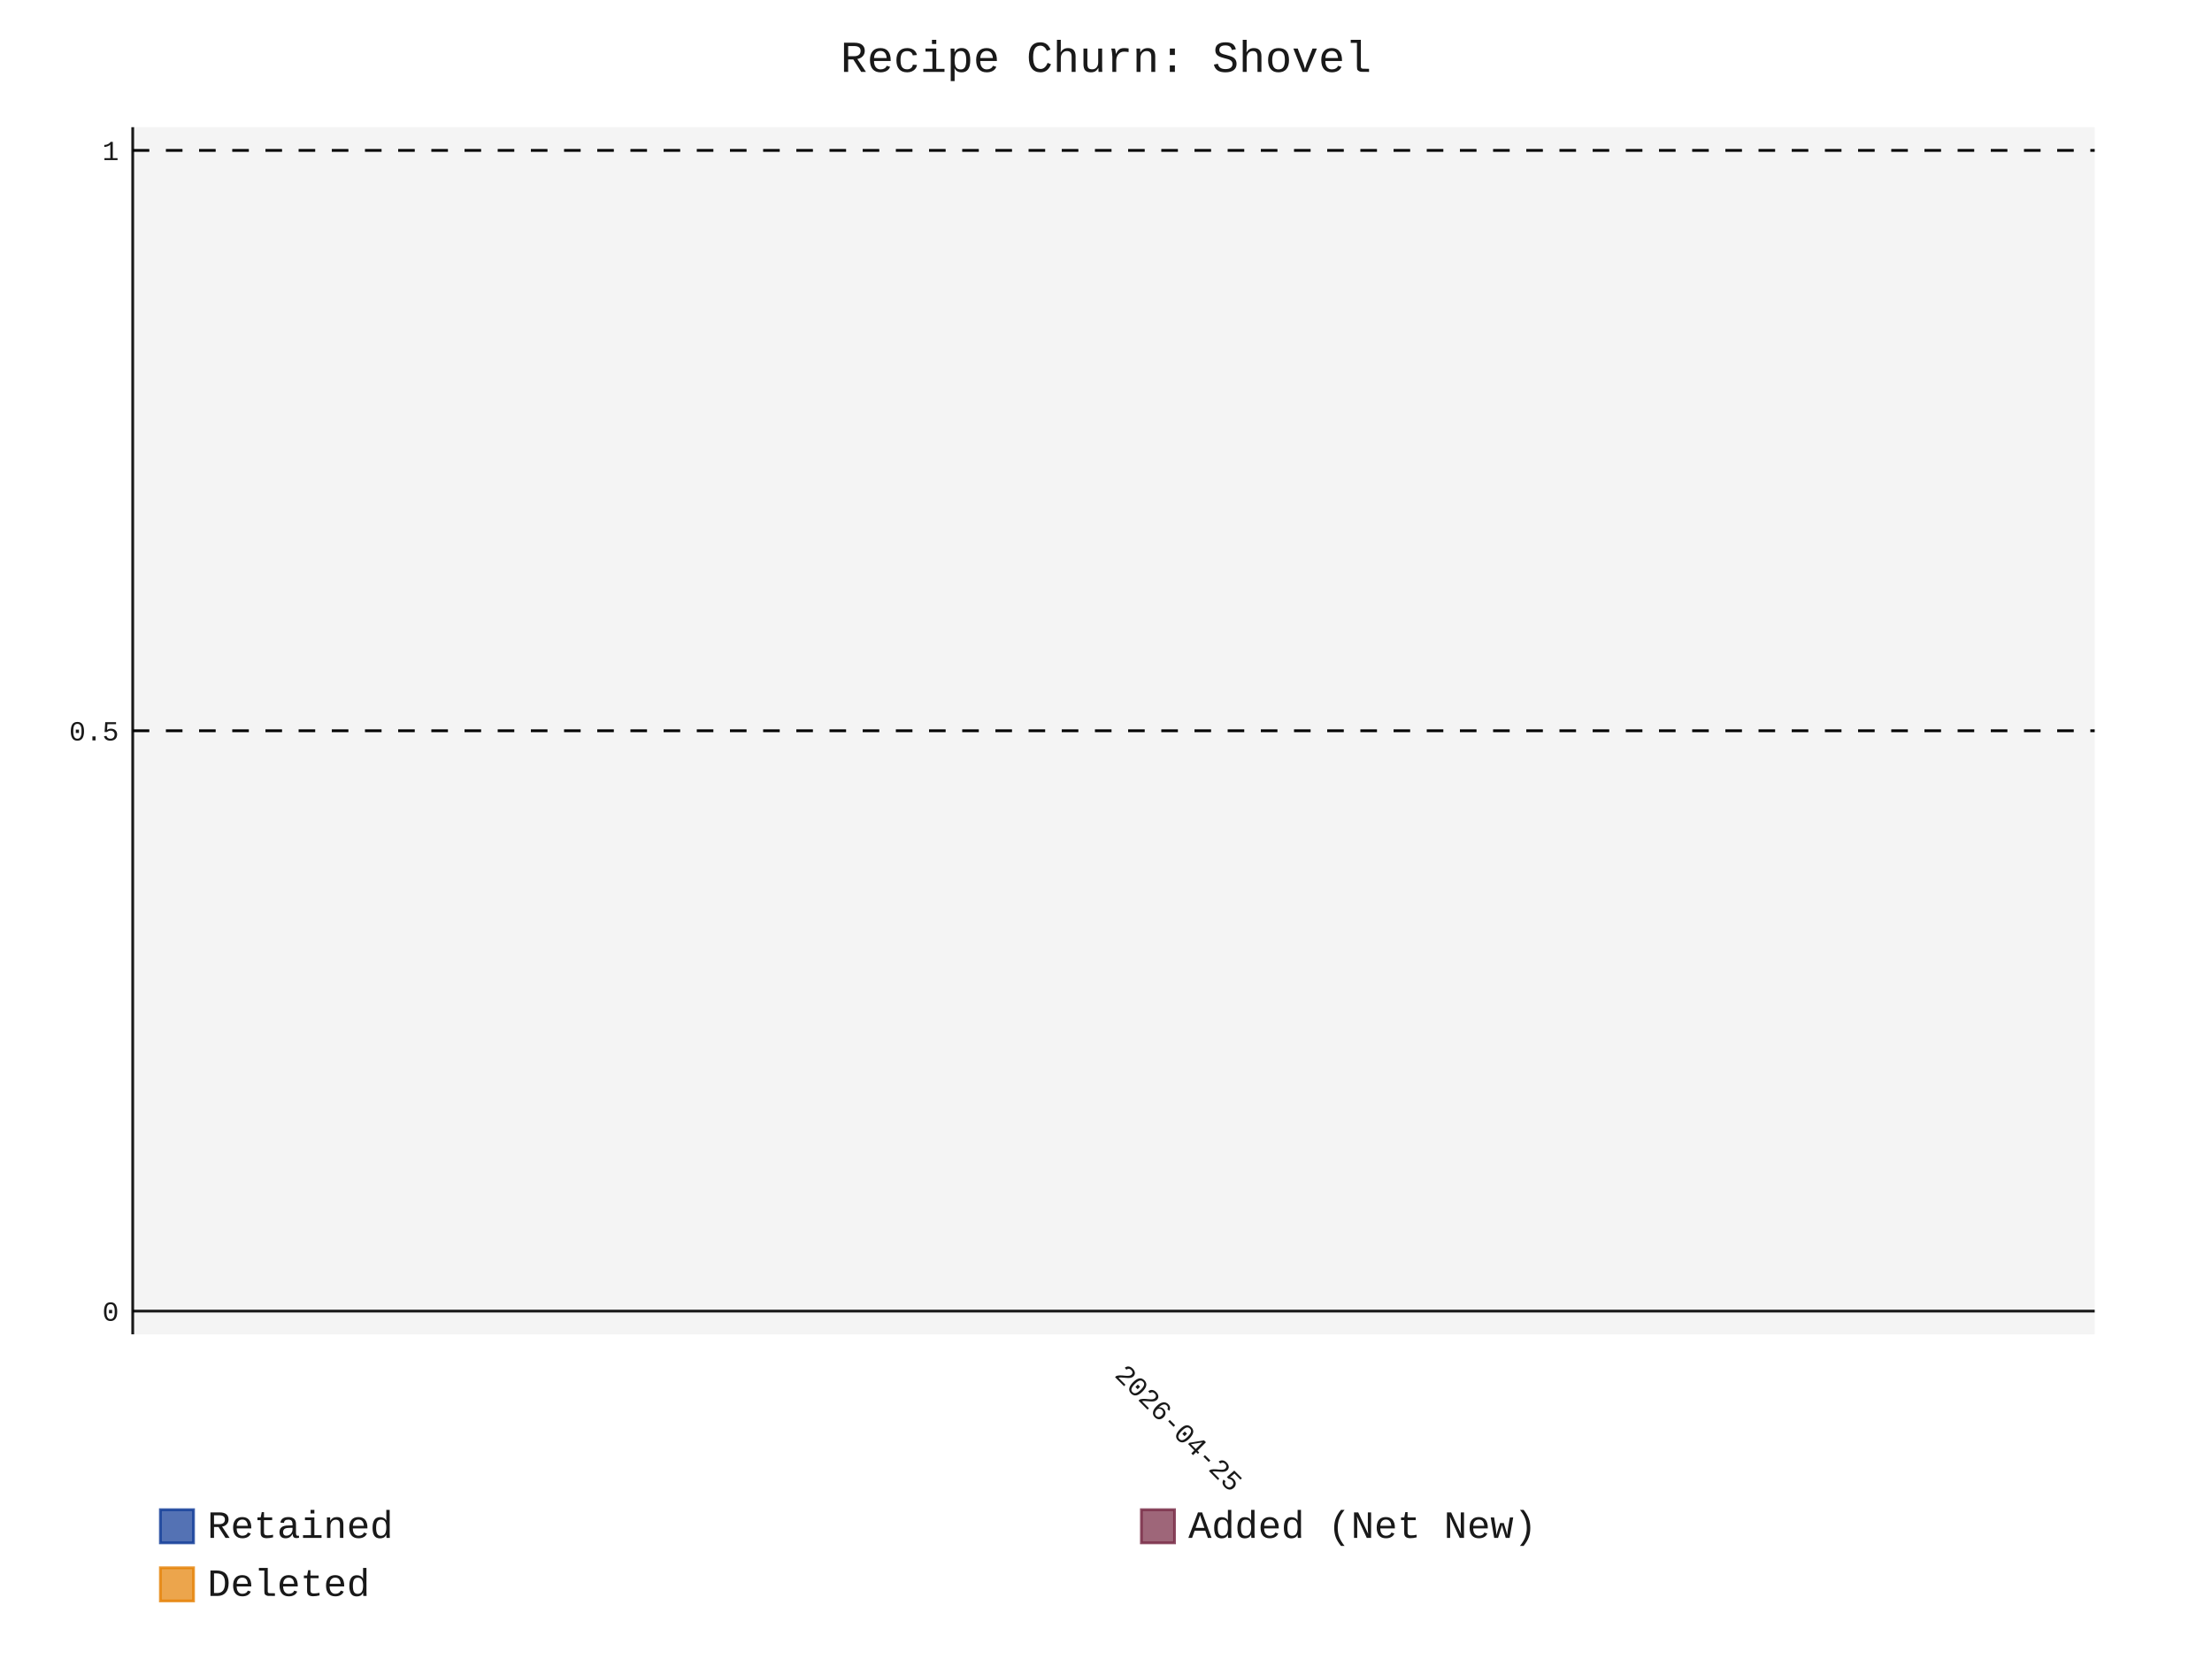
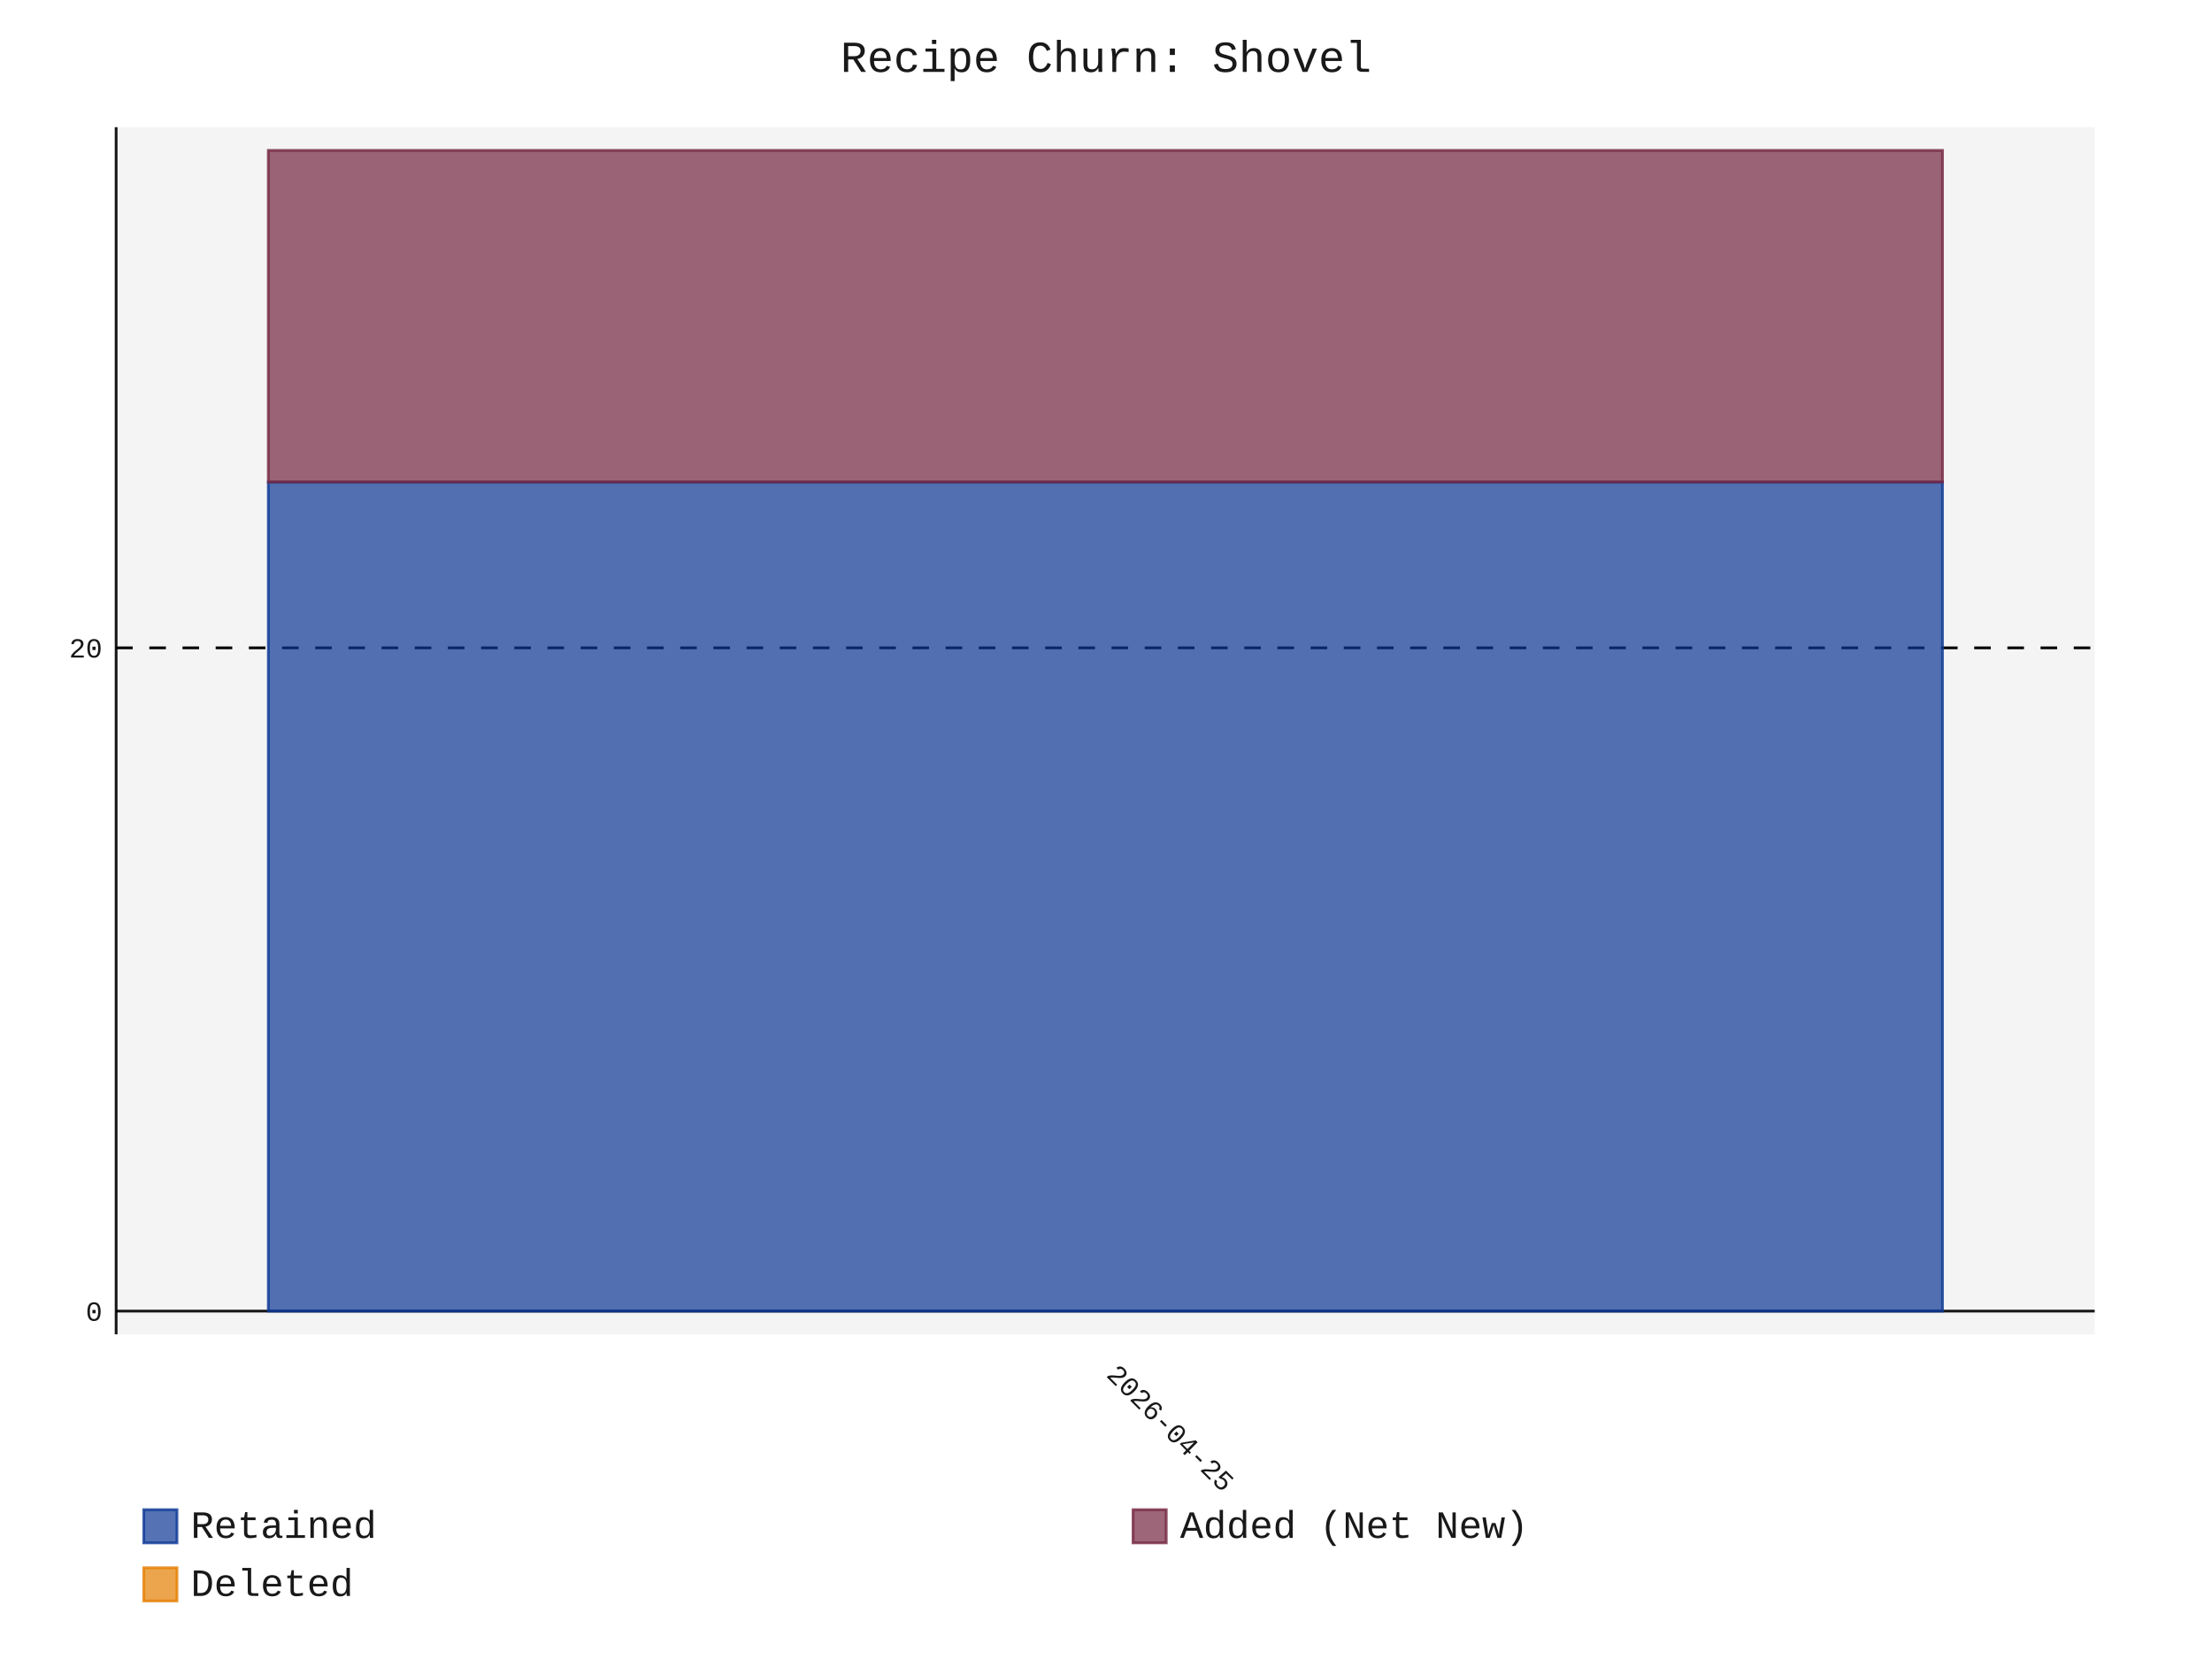
- <svg xmlns="http://www.w3.org/2000/svg" id="chart-7443df3b-ed97-475b-bf9a-d504ad67a9d3" class="pygal-chart" viewBox="0 0 800 600">
+ <svg xmlns="http://www.w3.org/2000/svg" id="chart-c8f7928f-6986-48b2-8a57-e1a64353611f" class="pygal-chart" viewBox="0 0 800 600">
  <defs>
-     <style type="text/css">#chart-7443df3b-ed97-475b-bf9a-d504ad67a9d3{-webkit-user-select:none;-webkit-font-smoothing:antialiased;font-family:Consolas,"Liberation Mono",Menlo,Courier,monospace}#chart-7443df3b-ed97-475b-bf9a-d504ad67a9d3 .title{font-family:Consolas,"Liberation Mono",Menlo,Courier,monospace;font-size:16px}#chart-7443df3b-ed97-475b-bf9a-d504ad67a9d3 .legends .legend text{font-family:Consolas,"Liberation Mono",Menlo,Courier,monospace;font-size:14px}#chart-7443df3b-ed97-475b-bf9a-d504ad67a9d3 .axis text{font-family:Consolas,"Liberation Mono",Menlo,Courier,monospace;font-size:10px}#chart-7443df3b-ed97-475b-bf9a-d504ad67a9d3 .axis text.major{font-family:Consolas,"Liberation Mono",Menlo,Courier,monospace;font-size:10px}#chart-7443df3b-ed97-475b-bf9a-d504ad67a9d3 .text-overlay text.value{font-family:Consolas,"Liberation Mono",Menlo,Courier,monospace;font-size:16px}#chart-7443df3b-ed97-475b-bf9a-d504ad67a9d3 .text-overlay text.label{font-family:Consolas,"Liberation Mono",Menlo,Courier,monospace;font-size:10px}#chart-7443df3b-ed97-475b-bf9a-d504ad67a9d3 .tooltip{font-family:Consolas,"Liberation Mono",Menlo,Courier,monospace;font-size:14px}#chart-7443df3b-ed97-475b-bf9a-d504ad67a9d3 text.no_data{font-family:Consolas,"Liberation Mono",Menlo,Courier,monospace;font-size:64px}
- #chart-7443df3b-ed97-475b-bf9a-d504ad67a9d3{background-color:transparent}#chart-7443df3b-ed97-475b-bf9a-d504ad67a9d3 path,#chart-7443df3b-ed97-475b-bf9a-d504ad67a9d3 line,#chart-7443df3b-ed97-475b-bf9a-d504ad67a9d3 rect,#chart-7443df3b-ed97-475b-bf9a-d504ad67a9d3 circle{-webkit-transition:150ms;-moz-transition:150ms;transition:150ms}#chart-7443df3b-ed97-475b-bf9a-d504ad67a9d3 .graph &gt; .background{fill:transparent}#chart-7443df3b-ed97-475b-bf9a-d504ad67a9d3 .plot &gt; .background{fill:rgba(240,240,240,0.7)}#chart-7443df3b-ed97-475b-bf9a-d504ad67a9d3 .graph{fill:rgba(0,0,0,0.9)}#chart-7443df3b-ed97-475b-bf9a-d504ad67a9d3 text.no_data{fill:rgba(0,0,0,0.9)}#chart-7443df3b-ed97-475b-bf9a-d504ad67a9d3 .title{fill:rgba(0,0,0,0.9)}#chart-7443df3b-ed97-475b-bf9a-d504ad67a9d3 .legends .legend text{fill:rgba(0,0,0,0.9)}#chart-7443df3b-ed97-475b-bf9a-d504ad67a9d3 .legends .legend:hover text{fill:rgba(0,0,0,0.9)}#chart-7443df3b-ed97-475b-bf9a-d504ad67a9d3 .axis .line{stroke:rgba(0,0,0,0.9)}#chart-7443df3b-ed97-475b-bf9a-d504ad67a9d3 .axis .guide.line{stroke:rgba(0,0,0,0.5)}#chart-7443df3b-ed97-475b-bf9a-d504ad67a9d3 .axis .major.line{stroke:rgba(0,0,0,0.9)}#chart-7443df3b-ed97-475b-bf9a-d504ad67a9d3 .axis text.major{fill:rgba(0,0,0,0.9)}#chart-7443df3b-ed97-475b-bf9a-d504ad67a9d3 .axis.y .guides:hover .guide.line,#chart-7443df3b-ed97-475b-bf9a-d504ad67a9d3 .line-graph .axis.x .guides:hover .guide.line,#chart-7443df3b-ed97-475b-bf9a-d504ad67a9d3 .stackedline-graph .axis.x .guides:hover .guide.line,#chart-7443df3b-ed97-475b-bf9a-d504ad67a9d3 .xy-graph .axis.x .guides:hover .guide.line{stroke:rgba(0,0,0,0.9)}#chart-7443df3b-ed97-475b-bf9a-d504ad67a9d3 .axis .guides:hover text{fill:rgba(0,0,0,0.9)}#chart-7443df3b-ed97-475b-bf9a-d504ad67a9d3 .reactive{fill-opacity:.7;stroke-opacity:.8;stroke-width:1}#chart-7443df3b-ed97-475b-bf9a-d504ad67a9d3 .ci{stroke:rgba(0,0,0,0.9)}#chart-7443df3b-ed97-475b-bf9a-d504ad67a9d3 .reactive.active,#chart-7443df3b-ed97-475b-bf9a-d504ad67a9d3 .active .reactive{fill-opacity:.8;stroke-opacity:.9;stroke-width:4}#chart-7443df3b-ed97-475b-bf9a-d504ad67a9d3 .ci .reactive.active{stroke-width:1.5}#chart-7443df3b-ed97-475b-bf9a-d504ad67a9d3 .series text{fill:rgba(0,0,0,0.9)}#chart-7443df3b-ed97-475b-bf9a-d504ad67a9d3 .tooltip rect{fill:rgba(240,240,240,0.7);stroke:rgba(0,0,0,0.9);-webkit-transition:opacity 150ms;-moz-transition:opacity 150ms;transition:opacity 150ms}#chart-7443df3b-ed97-475b-bf9a-d504ad67a9d3 .tooltip .label{fill:rgba(0,0,0,0.9)}#chart-7443df3b-ed97-475b-bf9a-d504ad67a9d3 .tooltip .label{fill:rgba(0,0,0,0.9)}#chart-7443df3b-ed97-475b-bf9a-d504ad67a9d3 .tooltip .legend{font-size:.8em;fill:rgba(0,0,0,0.5)}#chart-7443df3b-ed97-475b-bf9a-d504ad67a9d3 .tooltip .x_label{font-size:.6em;fill:rgba(0,0,0,0.9)}#chart-7443df3b-ed97-475b-bf9a-d504ad67a9d3 .tooltip .xlink{font-size:.5em;text-decoration:underline}#chart-7443df3b-ed97-475b-bf9a-d504ad67a9d3 .tooltip .value{font-size:1.5em}#chart-7443df3b-ed97-475b-bf9a-d504ad67a9d3 .bound{font-size:.5em}#chart-7443df3b-ed97-475b-bf9a-d504ad67a9d3 .max-value{font-size:.75em;fill:rgba(0,0,0,0.5)}#chart-7443df3b-ed97-475b-bf9a-d504ad67a9d3 .map-element{fill:rgba(240,240,240,0.7);stroke:rgba(0,0,0,0.5) !important}#chart-7443df3b-ed97-475b-bf9a-d504ad67a9d3 .map-element .reactive{fill-opacity:inherit;stroke-opacity:inherit}#chart-7443df3b-ed97-475b-bf9a-d504ad67a9d3 .color-0,#chart-7443df3b-ed97-475b-bf9a-d504ad67a9d3 .color-0 a:visited{stroke:rgb(12,55,149);fill:rgb(12,55,149)}#chart-7443df3b-ed97-475b-bf9a-d504ad67a9d3 .color-1,#chart-7443df3b-ed97-475b-bf9a-d504ad67a9d3 .color-1 a:visited{stroke:rgb(117,38,65);fill:rgb(117,38,65)}#chart-7443df3b-ed97-475b-bf9a-d504ad67a9d3 .color-2,#chart-7443df3b-ed97-475b-bf9a-d504ad67a9d3 .color-2 a:visited{stroke:rgb(228,127,0);fill:rgb(228,127,0)}#chart-7443df3b-ed97-475b-bf9a-d504ad67a9d3 .text-overlay .color-0 text{fill:black}#chart-7443df3b-ed97-475b-bf9a-d504ad67a9d3 .text-overlay .color-1 text{fill:black}#chart-7443df3b-ed97-475b-bf9a-d504ad67a9d3 .text-overlay .color-2 text{fill:black}
- #chart-7443df3b-ed97-475b-bf9a-d504ad67a9d3 text.no_data{text-anchor:middle}#chart-7443df3b-ed97-475b-bf9a-d504ad67a9d3 .guide.line{fill:none}#chart-7443df3b-ed97-475b-bf9a-d504ad67a9d3 .centered{text-anchor:middle}#chart-7443df3b-ed97-475b-bf9a-d504ad67a9d3 .title{text-anchor:middle}#chart-7443df3b-ed97-475b-bf9a-d504ad67a9d3 .legends .legend text{fill-opacity:1}#chart-7443df3b-ed97-475b-bf9a-d504ad67a9d3 .axis.x text{text-anchor:middle}#chart-7443df3b-ed97-475b-bf9a-d504ad67a9d3 .axis.x:not(.web) text[transform]{text-anchor:start}#chart-7443df3b-ed97-475b-bf9a-d504ad67a9d3 .axis.x:not(.web) text[transform].backwards{text-anchor:end}#chart-7443df3b-ed97-475b-bf9a-d504ad67a9d3 .axis.y text{text-anchor:end}#chart-7443df3b-ed97-475b-bf9a-d504ad67a9d3 .axis.y text[transform].backwards{text-anchor:start}#chart-7443df3b-ed97-475b-bf9a-d504ad67a9d3 .axis.y2 text{text-anchor:start}#chart-7443df3b-ed97-475b-bf9a-d504ad67a9d3 .axis.y2 text[transform].backwards{text-anchor:end}#chart-7443df3b-ed97-475b-bf9a-d504ad67a9d3 .axis .guide.line{stroke-dasharray:4,4;stroke:black}#chart-7443df3b-ed97-475b-bf9a-d504ad67a9d3 .axis .major.guide.line{stroke-dasharray:6,6;stroke:black}#chart-7443df3b-ed97-475b-bf9a-d504ad67a9d3 .horizontal .axis.y .guide.line,#chart-7443df3b-ed97-475b-bf9a-d504ad67a9d3 .horizontal .axis.y2 .guide.line,#chart-7443df3b-ed97-475b-bf9a-d504ad67a9d3 .vertical .axis.x .guide.line{opacity:0}#chart-7443df3b-ed97-475b-bf9a-d504ad67a9d3 .horizontal .axis.always_show .guide.line,#chart-7443df3b-ed97-475b-bf9a-d504ad67a9d3 .vertical .axis.always_show .guide.line{opacity:1 !important}#chart-7443df3b-ed97-475b-bf9a-d504ad67a9d3 .axis.y .guides:hover .guide.line,#chart-7443df3b-ed97-475b-bf9a-d504ad67a9d3 .axis.y2 .guides:hover .guide.line,#chart-7443df3b-ed97-475b-bf9a-d504ad67a9d3 .axis.x .guides:hover .guide.line{opacity:1}#chart-7443df3b-ed97-475b-bf9a-d504ad67a9d3 .axis .guides:hover text{opacity:1}#chart-7443df3b-ed97-475b-bf9a-d504ad67a9d3 .nofill{fill:none}#chart-7443df3b-ed97-475b-bf9a-d504ad67a9d3 .subtle-fill{fill-opacity:.2}#chart-7443df3b-ed97-475b-bf9a-d504ad67a9d3 .dot{stroke-width:1px;fill-opacity:1;stroke-opacity:1}#chart-7443df3b-ed97-475b-bf9a-d504ad67a9d3 .dot.active{stroke-width:5px}#chart-7443df3b-ed97-475b-bf9a-d504ad67a9d3 .dot.negative{fill:transparent}#chart-7443df3b-ed97-475b-bf9a-d504ad67a9d3 text,#chart-7443df3b-ed97-475b-bf9a-d504ad67a9d3 tspan{stroke:none !important}#chart-7443df3b-ed97-475b-bf9a-d504ad67a9d3 .series text.active{opacity:1}#chart-7443df3b-ed97-475b-bf9a-d504ad67a9d3 .tooltip rect{fill-opacity:.95;stroke-width:.5}#chart-7443df3b-ed97-475b-bf9a-d504ad67a9d3 .tooltip text{fill-opacity:1}#chart-7443df3b-ed97-475b-bf9a-d504ad67a9d3 .showable{visibility:hidden}#chart-7443df3b-ed97-475b-bf9a-d504ad67a9d3 .showable.shown{visibility:visible}#chart-7443df3b-ed97-475b-bf9a-d504ad67a9d3 .gauge-background{fill:rgba(229,229,229,1);stroke:none}#chart-7443df3b-ed97-475b-bf9a-d504ad67a9d3 .bg-lines{stroke:transparent;stroke-width:2px}</style>
+     <style type="text/css">#chart-c8f7928f-6986-48b2-8a57-e1a64353611f{-webkit-user-select:none;-webkit-font-smoothing:antialiased;font-family:Consolas,"Liberation Mono",Menlo,Courier,monospace}#chart-c8f7928f-6986-48b2-8a57-e1a64353611f .title{font-family:Consolas,"Liberation Mono",Menlo,Courier,monospace;font-size:16px}#chart-c8f7928f-6986-48b2-8a57-e1a64353611f .legends .legend text{font-family:Consolas,"Liberation Mono",Menlo,Courier,monospace;font-size:14px}#chart-c8f7928f-6986-48b2-8a57-e1a64353611f .axis text{font-family:Consolas,"Liberation Mono",Menlo,Courier,monospace;font-size:10px}#chart-c8f7928f-6986-48b2-8a57-e1a64353611f .axis text.major{font-family:Consolas,"Liberation Mono",Menlo,Courier,monospace;font-size:10px}#chart-c8f7928f-6986-48b2-8a57-e1a64353611f .text-overlay text.value{font-family:Consolas,"Liberation Mono",Menlo,Courier,monospace;font-size:16px}#chart-c8f7928f-6986-48b2-8a57-e1a64353611f .text-overlay text.label{font-family:Consolas,"Liberation Mono",Menlo,Courier,monospace;font-size:10px}#chart-c8f7928f-6986-48b2-8a57-e1a64353611f .tooltip{font-family:Consolas,"Liberation Mono",Menlo,Courier,monospace;font-size:14px}#chart-c8f7928f-6986-48b2-8a57-e1a64353611f text.no_data{font-family:Consolas,"Liberation Mono",Menlo,Courier,monospace;font-size:64px}
+ #chart-c8f7928f-6986-48b2-8a57-e1a64353611f{background-color:transparent}#chart-c8f7928f-6986-48b2-8a57-e1a64353611f path,#chart-c8f7928f-6986-48b2-8a57-e1a64353611f line,#chart-c8f7928f-6986-48b2-8a57-e1a64353611f rect,#chart-c8f7928f-6986-48b2-8a57-e1a64353611f circle{-webkit-transition:150ms;-moz-transition:150ms;transition:150ms}#chart-c8f7928f-6986-48b2-8a57-e1a64353611f .graph &gt; .background{fill:transparent}#chart-c8f7928f-6986-48b2-8a57-e1a64353611f .plot &gt; .background{fill:rgba(240,240,240,0.7)}#chart-c8f7928f-6986-48b2-8a57-e1a64353611f .graph{fill:rgba(0,0,0,0.9)}#chart-c8f7928f-6986-48b2-8a57-e1a64353611f text.no_data{fill:rgba(0,0,0,0.9)}#chart-c8f7928f-6986-48b2-8a57-e1a64353611f .title{fill:rgba(0,0,0,0.9)}#chart-c8f7928f-6986-48b2-8a57-e1a64353611f .legends .legend text{fill:rgba(0,0,0,0.9)}#chart-c8f7928f-6986-48b2-8a57-e1a64353611f .legends .legend:hover text{fill:rgba(0,0,0,0.9)}#chart-c8f7928f-6986-48b2-8a57-e1a64353611f .axis .line{stroke:rgba(0,0,0,0.9)}#chart-c8f7928f-6986-48b2-8a57-e1a64353611f .axis .guide.line{stroke:rgba(0,0,0,0.5)}#chart-c8f7928f-6986-48b2-8a57-e1a64353611f .axis .major.line{stroke:rgba(0,0,0,0.9)}#chart-c8f7928f-6986-48b2-8a57-e1a64353611f .axis text.major{fill:rgba(0,0,0,0.9)}#chart-c8f7928f-6986-48b2-8a57-e1a64353611f .axis.y .guides:hover .guide.line,#chart-c8f7928f-6986-48b2-8a57-e1a64353611f .line-graph .axis.x .guides:hover .guide.line,#chart-c8f7928f-6986-48b2-8a57-e1a64353611f .stackedline-graph .axis.x .guides:hover .guide.line,#chart-c8f7928f-6986-48b2-8a57-e1a64353611f .xy-graph .axis.x .guides:hover .guide.line{stroke:rgba(0,0,0,0.9)}#chart-c8f7928f-6986-48b2-8a57-e1a64353611f .axis .guides:hover text{fill:rgba(0,0,0,0.9)}#chart-c8f7928f-6986-48b2-8a57-e1a64353611f .reactive{fill-opacity:.7;stroke-opacity:.8;stroke-width:1}#chart-c8f7928f-6986-48b2-8a57-e1a64353611f .ci{stroke:rgba(0,0,0,0.9)}#chart-c8f7928f-6986-48b2-8a57-e1a64353611f .reactive.active,#chart-c8f7928f-6986-48b2-8a57-e1a64353611f .active .reactive{fill-opacity:.8;stroke-opacity:.9;stroke-width:4}#chart-c8f7928f-6986-48b2-8a57-e1a64353611f .ci .reactive.active{stroke-width:1.5}#chart-c8f7928f-6986-48b2-8a57-e1a64353611f .series text{fill:rgba(0,0,0,0.9)}#chart-c8f7928f-6986-48b2-8a57-e1a64353611f .tooltip rect{fill:rgba(240,240,240,0.7);stroke:rgba(0,0,0,0.9);-webkit-transition:opacity 150ms;-moz-transition:opacity 150ms;transition:opacity 150ms}#chart-c8f7928f-6986-48b2-8a57-e1a64353611f .tooltip .label{fill:rgba(0,0,0,0.9)}#chart-c8f7928f-6986-48b2-8a57-e1a64353611f .tooltip .label{fill:rgba(0,0,0,0.9)}#chart-c8f7928f-6986-48b2-8a57-e1a64353611f .tooltip .legend{font-size:.8em;fill:rgba(0,0,0,0.5)}#chart-c8f7928f-6986-48b2-8a57-e1a64353611f .tooltip .x_label{font-size:.6em;fill:rgba(0,0,0,0.9)}#chart-c8f7928f-6986-48b2-8a57-e1a64353611f .tooltip .xlink{font-size:.5em;text-decoration:underline}#chart-c8f7928f-6986-48b2-8a57-e1a64353611f .tooltip .value{font-size:1.5em}#chart-c8f7928f-6986-48b2-8a57-e1a64353611f .bound{font-size:.5em}#chart-c8f7928f-6986-48b2-8a57-e1a64353611f .max-value{font-size:.75em;fill:rgba(0,0,0,0.5)}#chart-c8f7928f-6986-48b2-8a57-e1a64353611f .map-element{fill:rgba(240,240,240,0.7);stroke:rgba(0,0,0,0.5) !important}#chart-c8f7928f-6986-48b2-8a57-e1a64353611f .map-element .reactive{fill-opacity:inherit;stroke-opacity:inherit}#chart-c8f7928f-6986-48b2-8a57-e1a64353611f .color-0,#chart-c8f7928f-6986-48b2-8a57-e1a64353611f .color-0 a:visited{stroke:rgb(12,55,149);fill:rgb(12,55,149)}#chart-c8f7928f-6986-48b2-8a57-e1a64353611f .color-1,#chart-c8f7928f-6986-48b2-8a57-e1a64353611f .color-1 a:visited{stroke:rgb(117,38,65);fill:rgb(117,38,65)}#chart-c8f7928f-6986-48b2-8a57-e1a64353611f .color-2,#chart-c8f7928f-6986-48b2-8a57-e1a64353611f .color-2 a:visited{stroke:rgb(228,127,0);fill:rgb(228,127,0)}#chart-c8f7928f-6986-48b2-8a57-e1a64353611f .text-overlay .color-0 text{fill:black}#chart-c8f7928f-6986-48b2-8a57-e1a64353611f .text-overlay .color-1 text{fill:black}#chart-c8f7928f-6986-48b2-8a57-e1a64353611f .text-overlay .color-2 text{fill:black}
+ #chart-c8f7928f-6986-48b2-8a57-e1a64353611f text.no_data{text-anchor:middle}#chart-c8f7928f-6986-48b2-8a57-e1a64353611f .guide.line{fill:none}#chart-c8f7928f-6986-48b2-8a57-e1a64353611f .centered{text-anchor:middle}#chart-c8f7928f-6986-48b2-8a57-e1a64353611f .title{text-anchor:middle}#chart-c8f7928f-6986-48b2-8a57-e1a64353611f .legends .legend text{fill-opacity:1}#chart-c8f7928f-6986-48b2-8a57-e1a64353611f .axis.x text{text-anchor:middle}#chart-c8f7928f-6986-48b2-8a57-e1a64353611f .axis.x:not(.web) text[transform]{text-anchor:start}#chart-c8f7928f-6986-48b2-8a57-e1a64353611f .axis.x:not(.web) text[transform].backwards{text-anchor:end}#chart-c8f7928f-6986-48b2-8a57-e1a64353611f .axis.y text{text-anchor:end}#chart-c8f7928f-6986-48b2-8a57-e1a64353611f .axis.y text[transform].backwards{text-anchor:start}#chart-c8f7928f-6986-48b2-8a57-e1a64353611f .axis.y2 text{text-anchor:start}#chart-c8f7928f-6986-48b2-8a57-e1a64353611f .axis.y2 text[transform].backwards{text-anchor:end}#chart-c8f7928f-6986-48b2-8a57-e1a64353611f .axis .guide.line{stroke-dasharray:4,4;stroke:black}#chart-c8f7928f-6986-48b2-8a57-e1a64353611f .axis .major.guide.line{stroke-dasharray:6,6;stroke:black}#chart-c8f7928f-6986-48b2-8a57-e1a64353611f .horizontal .axis.y .guide.line,#chart-c8f7928f-6986-48b2-8a57-e1a64353611f .horizontal .axis.y2 .guide.line,#chart-c8f7928f-6986-48b2-8a57-e1a64353611f .vertical .axis.x .guide.line{opacity:0}#chart-c8f7928f-6986-48b2-8a57-e1a64353611f .horizontal .axis.always_show .guide.line,#chart-c8f7928f-6986-48b2-8a57-e1a64353611f .vertical .axis.always_show .guide.line{opacity:1 !important}#chart-c8f7928f-6986-48b2-8a57-e1a64353611f .axis.y .guides:hover .guide.line,#chart-c8f7928f-6986-48b2-8a57-e1a64353611f .axis.y2 .guides:hover .guide.line,#chart-c8f7928f-6986-48b2-8a57-e1a64353611f .axis.x .guides:hover .guide.line{opacity:1}#chart-c8f7928f-6986-48b2-8a57-e1a64353611f .axis .guides:hover text{opacity:1}#chart-c8f7928f-6986-48b2-8a57-e1a64353611f .nofill{fill:none}#chart-c8f7928f-6986-48b2-8a57-e1a64353611f .subtle-fill{fill-opacity:.2}#chart-c8f7928f-6986-48b2-8a57-e1a64353611f .dot{stroke-width:1px;fill-opacity:1;stroke-opacity:1}#chart-c8f7928f-6986-48b2-8a57-e1a64353611f .dot.active{stroke-width:5px}#chart-c8f7928f-6986-48b2-8a57-e1a64353611f .dot.negative{fill:transparent}#chart-c8f7928f-6986-48b2-8a57-e1a64353611f text,#chart-c8f7928f-6986-48b2-8a57-e1a64353611f tspan{stroke:none !important}#chart-c8f7928f-6986-48b2-8a57-e1a64353611f .series text.active{opacity:1}#chart-c8f7928f-6986-48b2-8a57-e1a64353611f .tooltip rect{fill-opacity:.95;stroke-width:.5}#chart-c8f7928f-6986-48b2-8a57-e1a64353611f .tooltip text{fill-opacity:1}#chart-c8f7928f-6986-48b2-8a57-e1a64353611f .showable{visibility:hidden}#chart-c8f7928f-6986-48b2-8a57-e1a64353611f .showable.shown{visibility:visible}#chart-c8f7928f-6986-48b2-8a57-e1a64353611f .gauge-background{fill:rgba(229,229,229,1);stroke:none}#chart-c8f7928f-6986-48b2-8a57-e1a64353611f .bg-lines{stroke:transparent;stroke-width:2px}</style>
  </defs>
  <g class="graph stackedbar-graph vertical">
    <rect x="0" y="0" width="800" height="600" class="background" />
-     <g transform="translate(48, 46)" class="plot">
-       <rect x="0" y="0" width="709.574" height="436.574" class="background" />
+     <g transform="translate(42, 46)" class="plot">
+       <rect x="0" y="0" width="715.574" height="436.574" class="background" />
      <g class="axis y always_show">
        <g class="guides">
-           <path d="M0 428.178 h709.574" class="axis major line" />
+           <path d="M0 428.178 h715.574" class="axis major line" />
          <text x="-5" y="431.678" class="major">0</text>
        </g>
        <g class="guides">
-           <path d="M0 218.287 h709.574" class="major guide line" />
-           <text x="-5" y="221.787" class="major">0.5</text>
-         </g>
-         <g class="guides">
-           <path d="M0 8.396 h709.574" class="major guide line" />
-           <text x="-5" y="11.896" class="major">1</text>
+           <path d="M0 188.302 h715.574" class="major guide line" />
+           <text x="-5" y="191.802" class="major">20</text>
        </g>
      </g>
      <g class="axis x">
        <path d="M0 0 v436.574" class="line" />
        <g class="guides">
-           <path d="M354.787 0 v436.574" class="guide line" />
-           <text x="354.787" y="451.574" class="" transform="rotate(45 354.7868 451.5736)">2026-04-25</text>
+           <path d="M357.787 0 v436.574" class="guide line" />
+           <text x="357.787" y="451.574" class="" transform="rotate(45 357.7868 451.5736)">2026-04-25</text>
        </g>
      </g>
      <g class="series serie-0 color-0">
        <g class="bars">
          <g class="bar">
-             <rect x="54.583" y="428.178" rx="0" ry="0" width="600.408" height="0.0" class="rect reactive tooltip-trigger" />
+             <rect x="55.044" y="128.333" rx="0" ry="0" width="605.485" height="299.845" class="rect reactive tooltip-trigger" />
          </g>
        </g>
      </g>
      <g class="series serie-1 color-1">
        <g class="bars">
          <g class="bar">
-             <rect x="54.583" y="428.178" rx="0" ry="0" width="600.408" height="0.0" class="rect reactive tooltip-trigger" />
+             <rect x="55.044" y="8.396" rx="0" ry="0" width="605.485" height="119.938" class="rect reactive tooltip-trigger" />
          </g>
        </g>
      </g>
      <g class="series serie-2 color-2">
        <g class="bars">
          <g class="bar">
-             <rect x="54.583" y="428.178" rx="0" ry="0" width="600.408" height="0.0" class="rect reactive tooltip-trigger" />
+             <rect x="55.044" y="8.396" rx="0" ry="0" width="605.485" height="0.0" class="rect reactive tooltip-trigger" />
          </g>
        </g>
      </g>
    </g>
    <g class="titles">
      <text x="400.0" y="26" class="title plot_title">Recipe Churn: Shovel</text>
    </g>
-     <g transform="translate(48, 46)" class="plot overlay">
+     <g transform="translate(42, 46)" class="plot overlay">
      <g class="series serie-0 color-0" />
      <g class="series serie-1 color-1" />
      <g class="series serie-2 color-2" />
    </g>
-     <g transform="translate(48, 46)" class="plot text-overlay">
+     <g transform="translate(42, 46)" class="plot text-overlay">
      <g class="series serie-0 color-0" />
      <g class="series serie-1 color-1" />
      <g class="series serie-2 color-2" />
    </g>
-     <g transform="translate(48, 46)" class="plot tooltip-overlay">
+     <g transform="translate(42, 46)" class="plot tooltip-overlay">
      <g transform="translate(0 0)" style="opacity: 0" class="tooltip">
        <rect rx="0" ry="0" width="0" height="0" class="tooltip-box" />
        <g class="text" />
      </g>
    </g>
-     <g transform="translate(58, 545)" class="legends">
+     <g transform="translate(52, 545)" class="legends">
      <g id="activate-serie-0" class="legend reactive activate-serie">
        <rect x="0.0" y="1.0" width="12" height="12" class="color-0 reactive" />
        <text x="17.0" y="11.2">Retained</text>
      </g>
      <g id="activate-serie-1" class="legend reactive activate-serie">
-         <rect x="354.787" y="1.0" width="12" height="12" class="color-1 reactive" />
-         <text x="371.787" y="11.2">Added (Net New)</text>
+         <rect x="357.787" y="1.0" width="12" height="12" class="color-1 reactive" />
+         <text x="374.787" y="11.2">Added (Net New)</text>
      </g>
      <g id="activate-serie-2" class="legend reactive activate-serie">
        <rect x="0.0" y="22.0" width="12" height="12" class="color-2 reactive" />
        <text x="17.0" y="32.2">Deleted</text>
      </g>
    </g>
  </g>
</svg>
